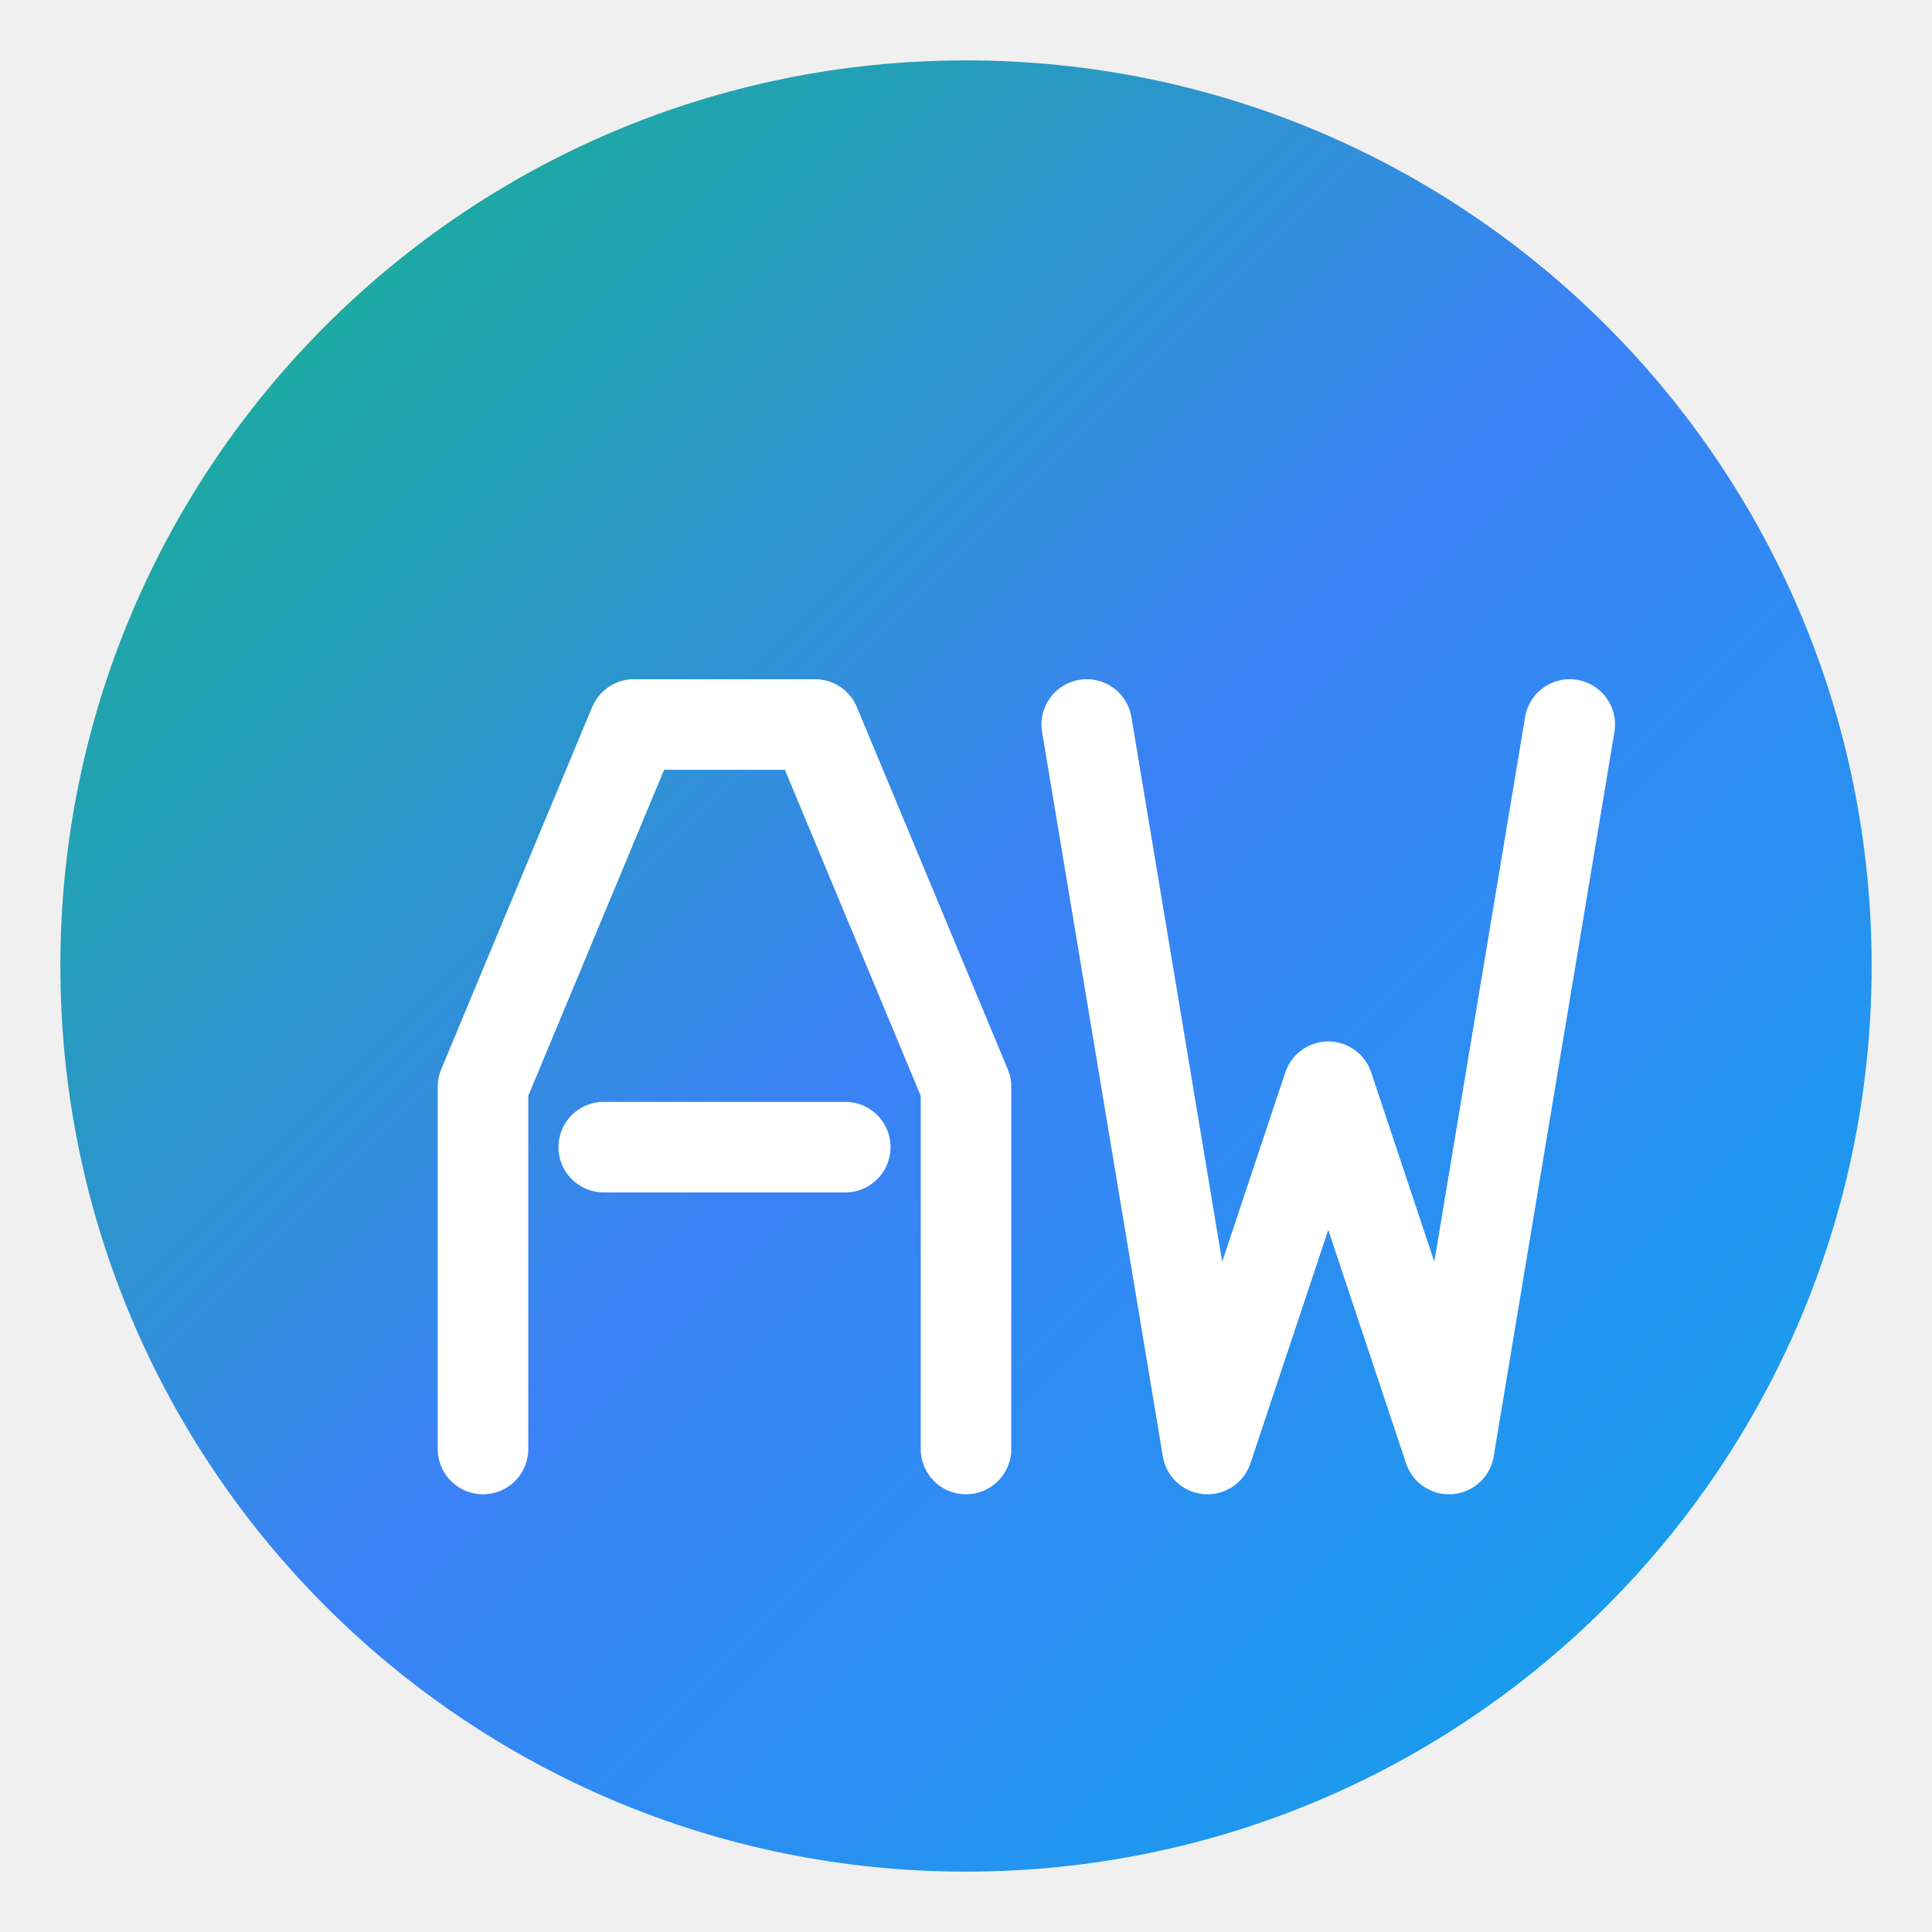
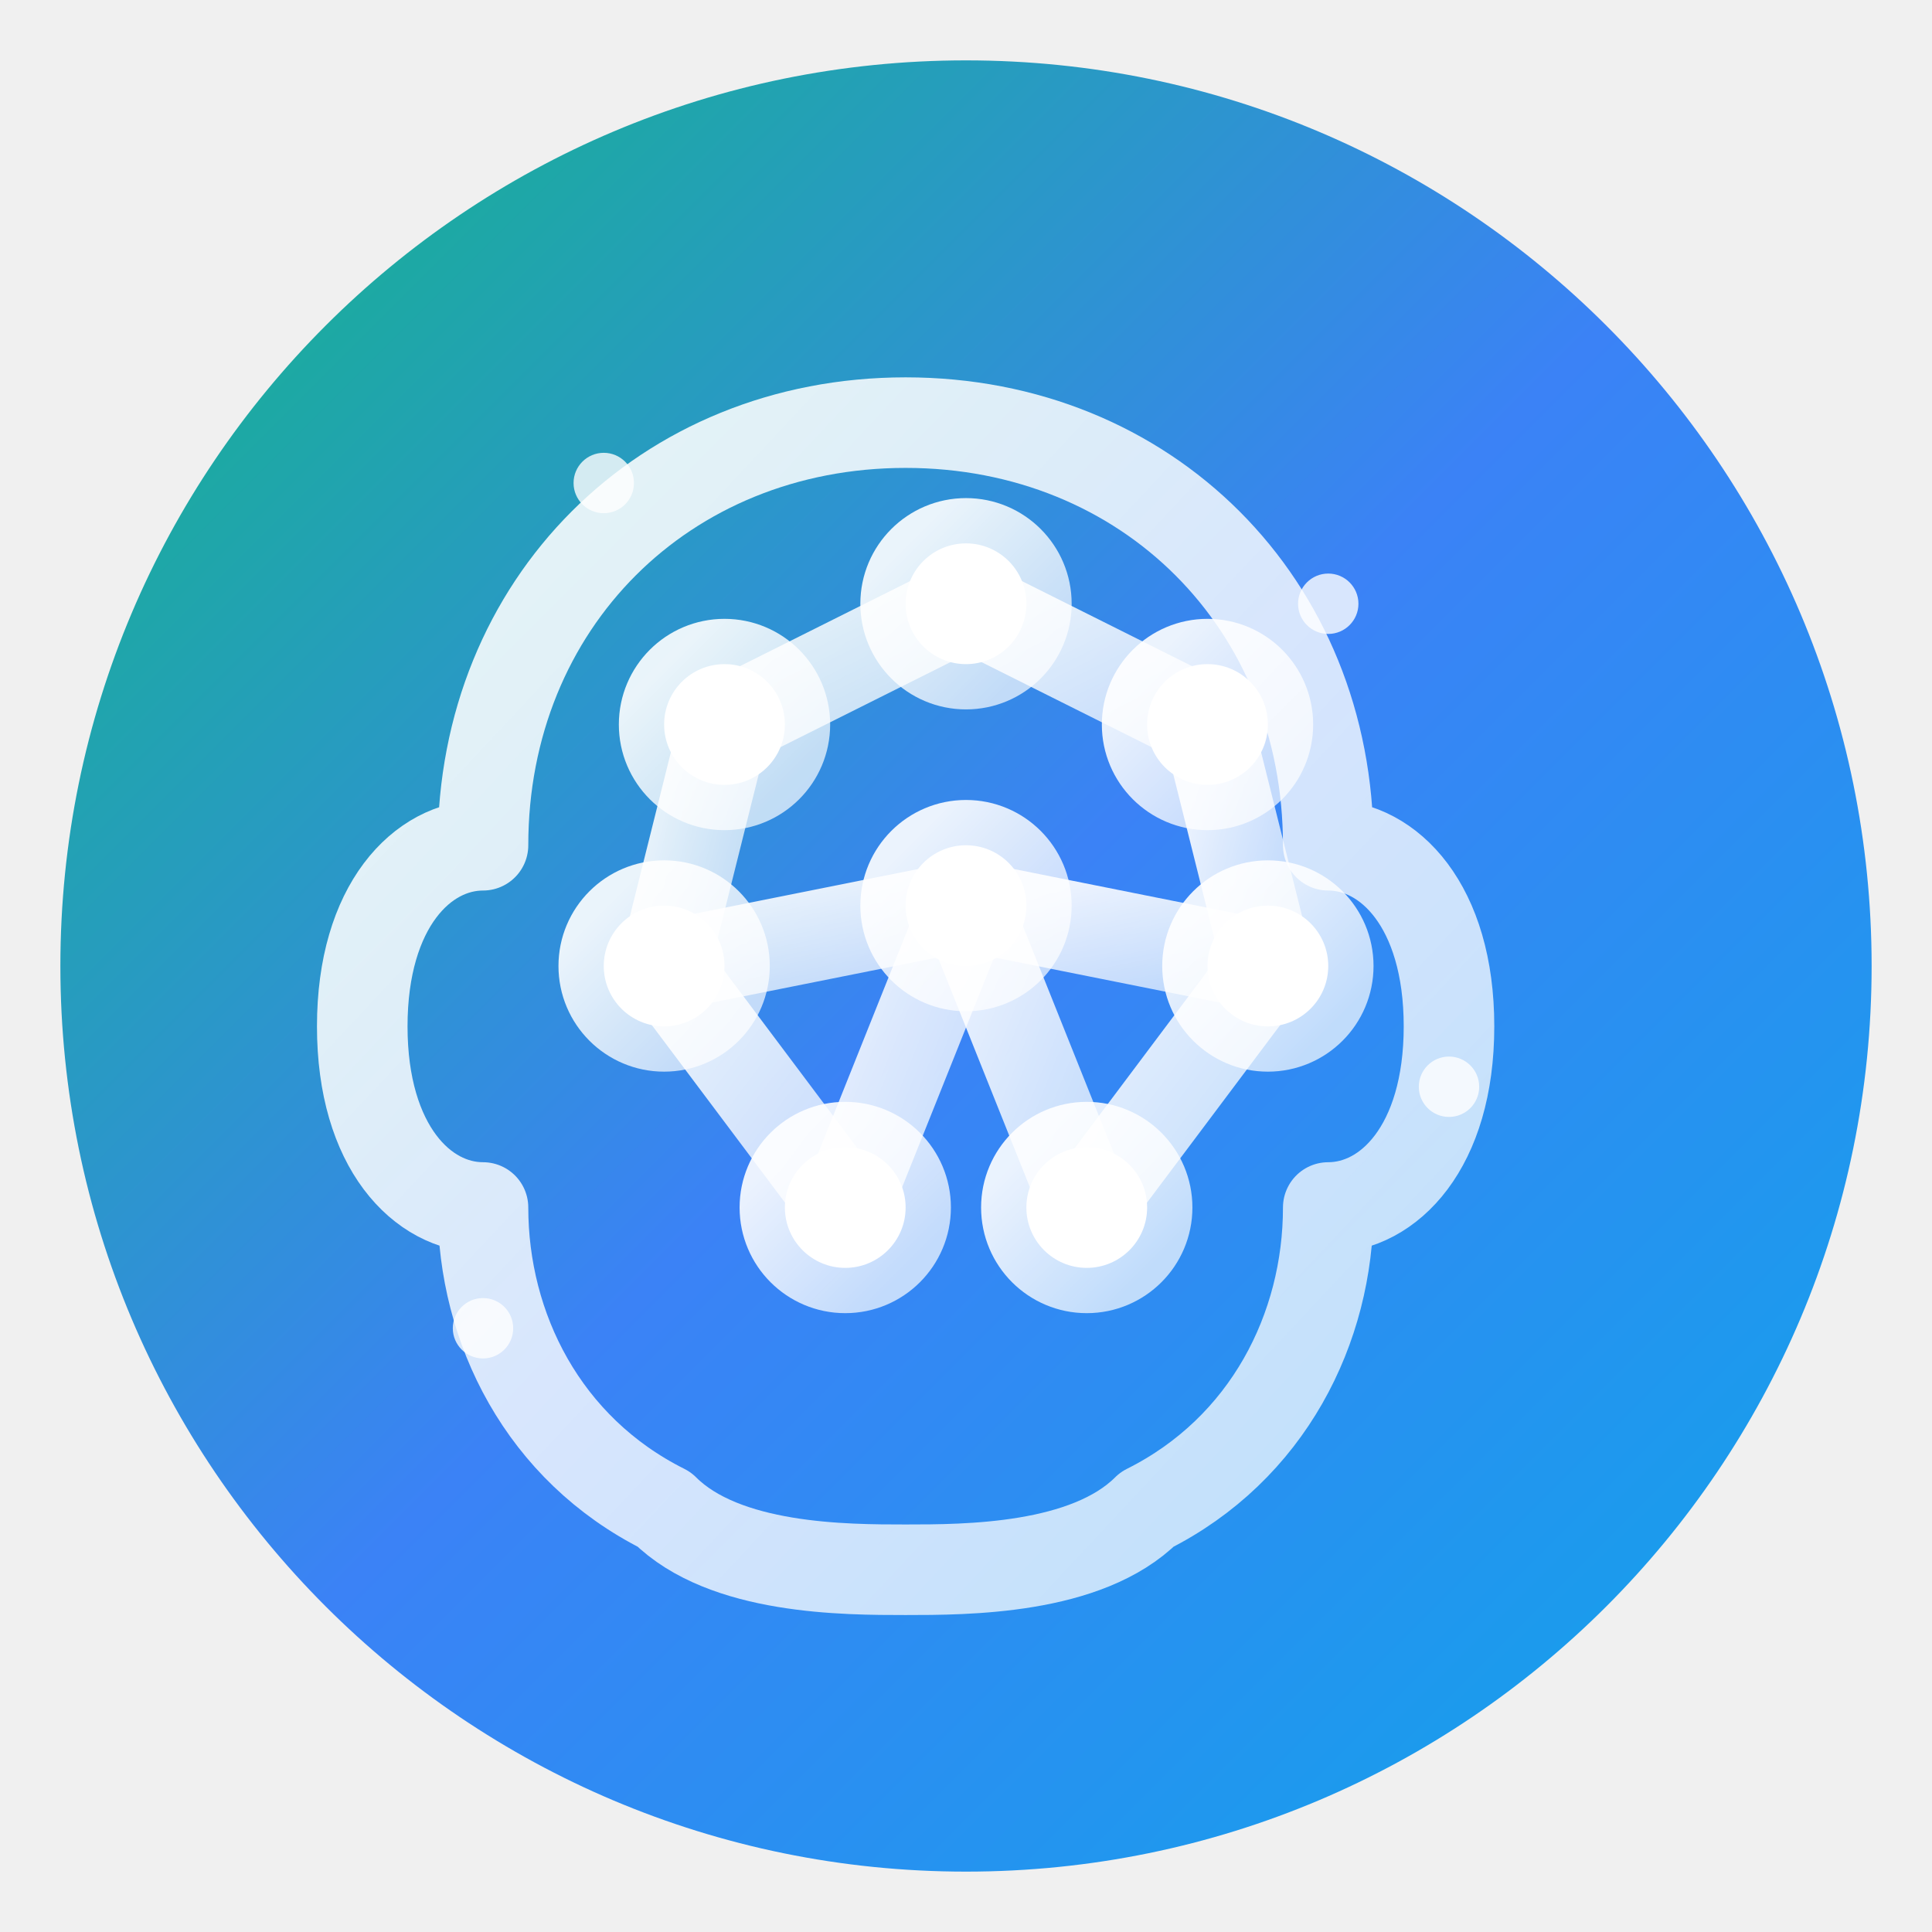
<svg xmlns="http://www.w3.org/2000/svg" width="32" height="32" viewBox="0 0 32 32" fill="none">
  <defs>
    <linearGradient id="primaryGradient" x1="0%" y1="0%" x2="100%" y2="100%">
      <stop offset="0%" style="stop-color:#10b981;stop-opacity:1" />
      <stop offset="50%" style="stop-color:#3b82f6;stop-opacity:1" />
      <stop offset="100%" style="stop-color:#0ea5e9;stop-opacity:1" />
    </linearGradient>
+     <linearGradient id="secondaryGradient" x1="0%" y1="0%" x2="100%" y2="100%">
+       <stop offset="0%" style="stop-color:#ffffff;stop-opacity:0.9" />
+       <stop offset="100%" style="stop-color:#ffffff;stop-opacity:0.7" />
+     </linearGradient>
  </defs>
  <circle cx="16" cy="16" r="15" fill="url(#primaryGradient)" />
-   <g fill="white" font-family="system-ui, -apple-system, sans-serif" font-weight="bold">
-     <path d="M8 24 L8 18 L10.5 12 L13.5 12 L16 18 L16 24 M10 19 L14 19" stroke="white" stroke-width="1.5" fill="none" stroke-linecap="round" stroke-linejoin="round" />
-     <path d="M18 12 L20 24 L22 18 L24 24 L26 12" stroke="white" stroke-width="1.5" fill="none" stroke-linecap="round" stroke-linejoin="round" />
+   <g fill="none" stroke="url(#secondaryGradient)" stroke-width="1.5" stroke-linecap="round" stroke-linejoin="round">
+     <path d="M8 14c0-4 3-7 7-7s7 3 7 7c1 0 2 1 2 3s-1 3-2 3c0 2-1 4-3 5-1 1-3 1-4 1s-3 0-4-1c-2-1-3-3-3-5-1 0-2-1-2-3s1-3 2-3z" />
+     <circle cx="12" cy="12" r="1" fill="white" />
+     <circle cx="16" cy="10" r="1" fill="white" />
+     <circle cx="20" cy="12" r="1" fill="white" />
+     <circle cx="11" cy="16" r="1" fill="white" />
+     <circle cx="16" cy="15" r="1" fill="white" />
+     <circle cx="21" cy="16" r="1" fill="white" />
+     <circle cx="14" cy="20" r="1" fill="white" />
+     <circle cx="18" cy="20" r="1" fill="white" />
+     <path d="M12 12 L16 10" />
+     <path d="M16 10 L20 12" />
+     <path d="M12 12 L11 16" />
+     <path d="M16 10 L16 15" />
+     <path d="M20 12 L21 16" />
+     <path d="M11 16 L16 15" />
+     <path d="M16 15 L21 16" />
+     <path d="M11 16 L14 20" />
+     <path d="M16 15 L14 20" />
+     <path d="M16 15 L18 20" />
+     <path d="M21 16 L18 20" />
+   </g>
+   <g fill="white" opacity="0.8">
+     <circle cx="10" cy="8" r="0.5" />
+     <circle cx="22" cy="10" r="0.5" />
+     <circle cx="24" cy="18" r="0.5" />
+     <circle cx="8" cy="22" r="0.5" />
  </g>
</svg>
